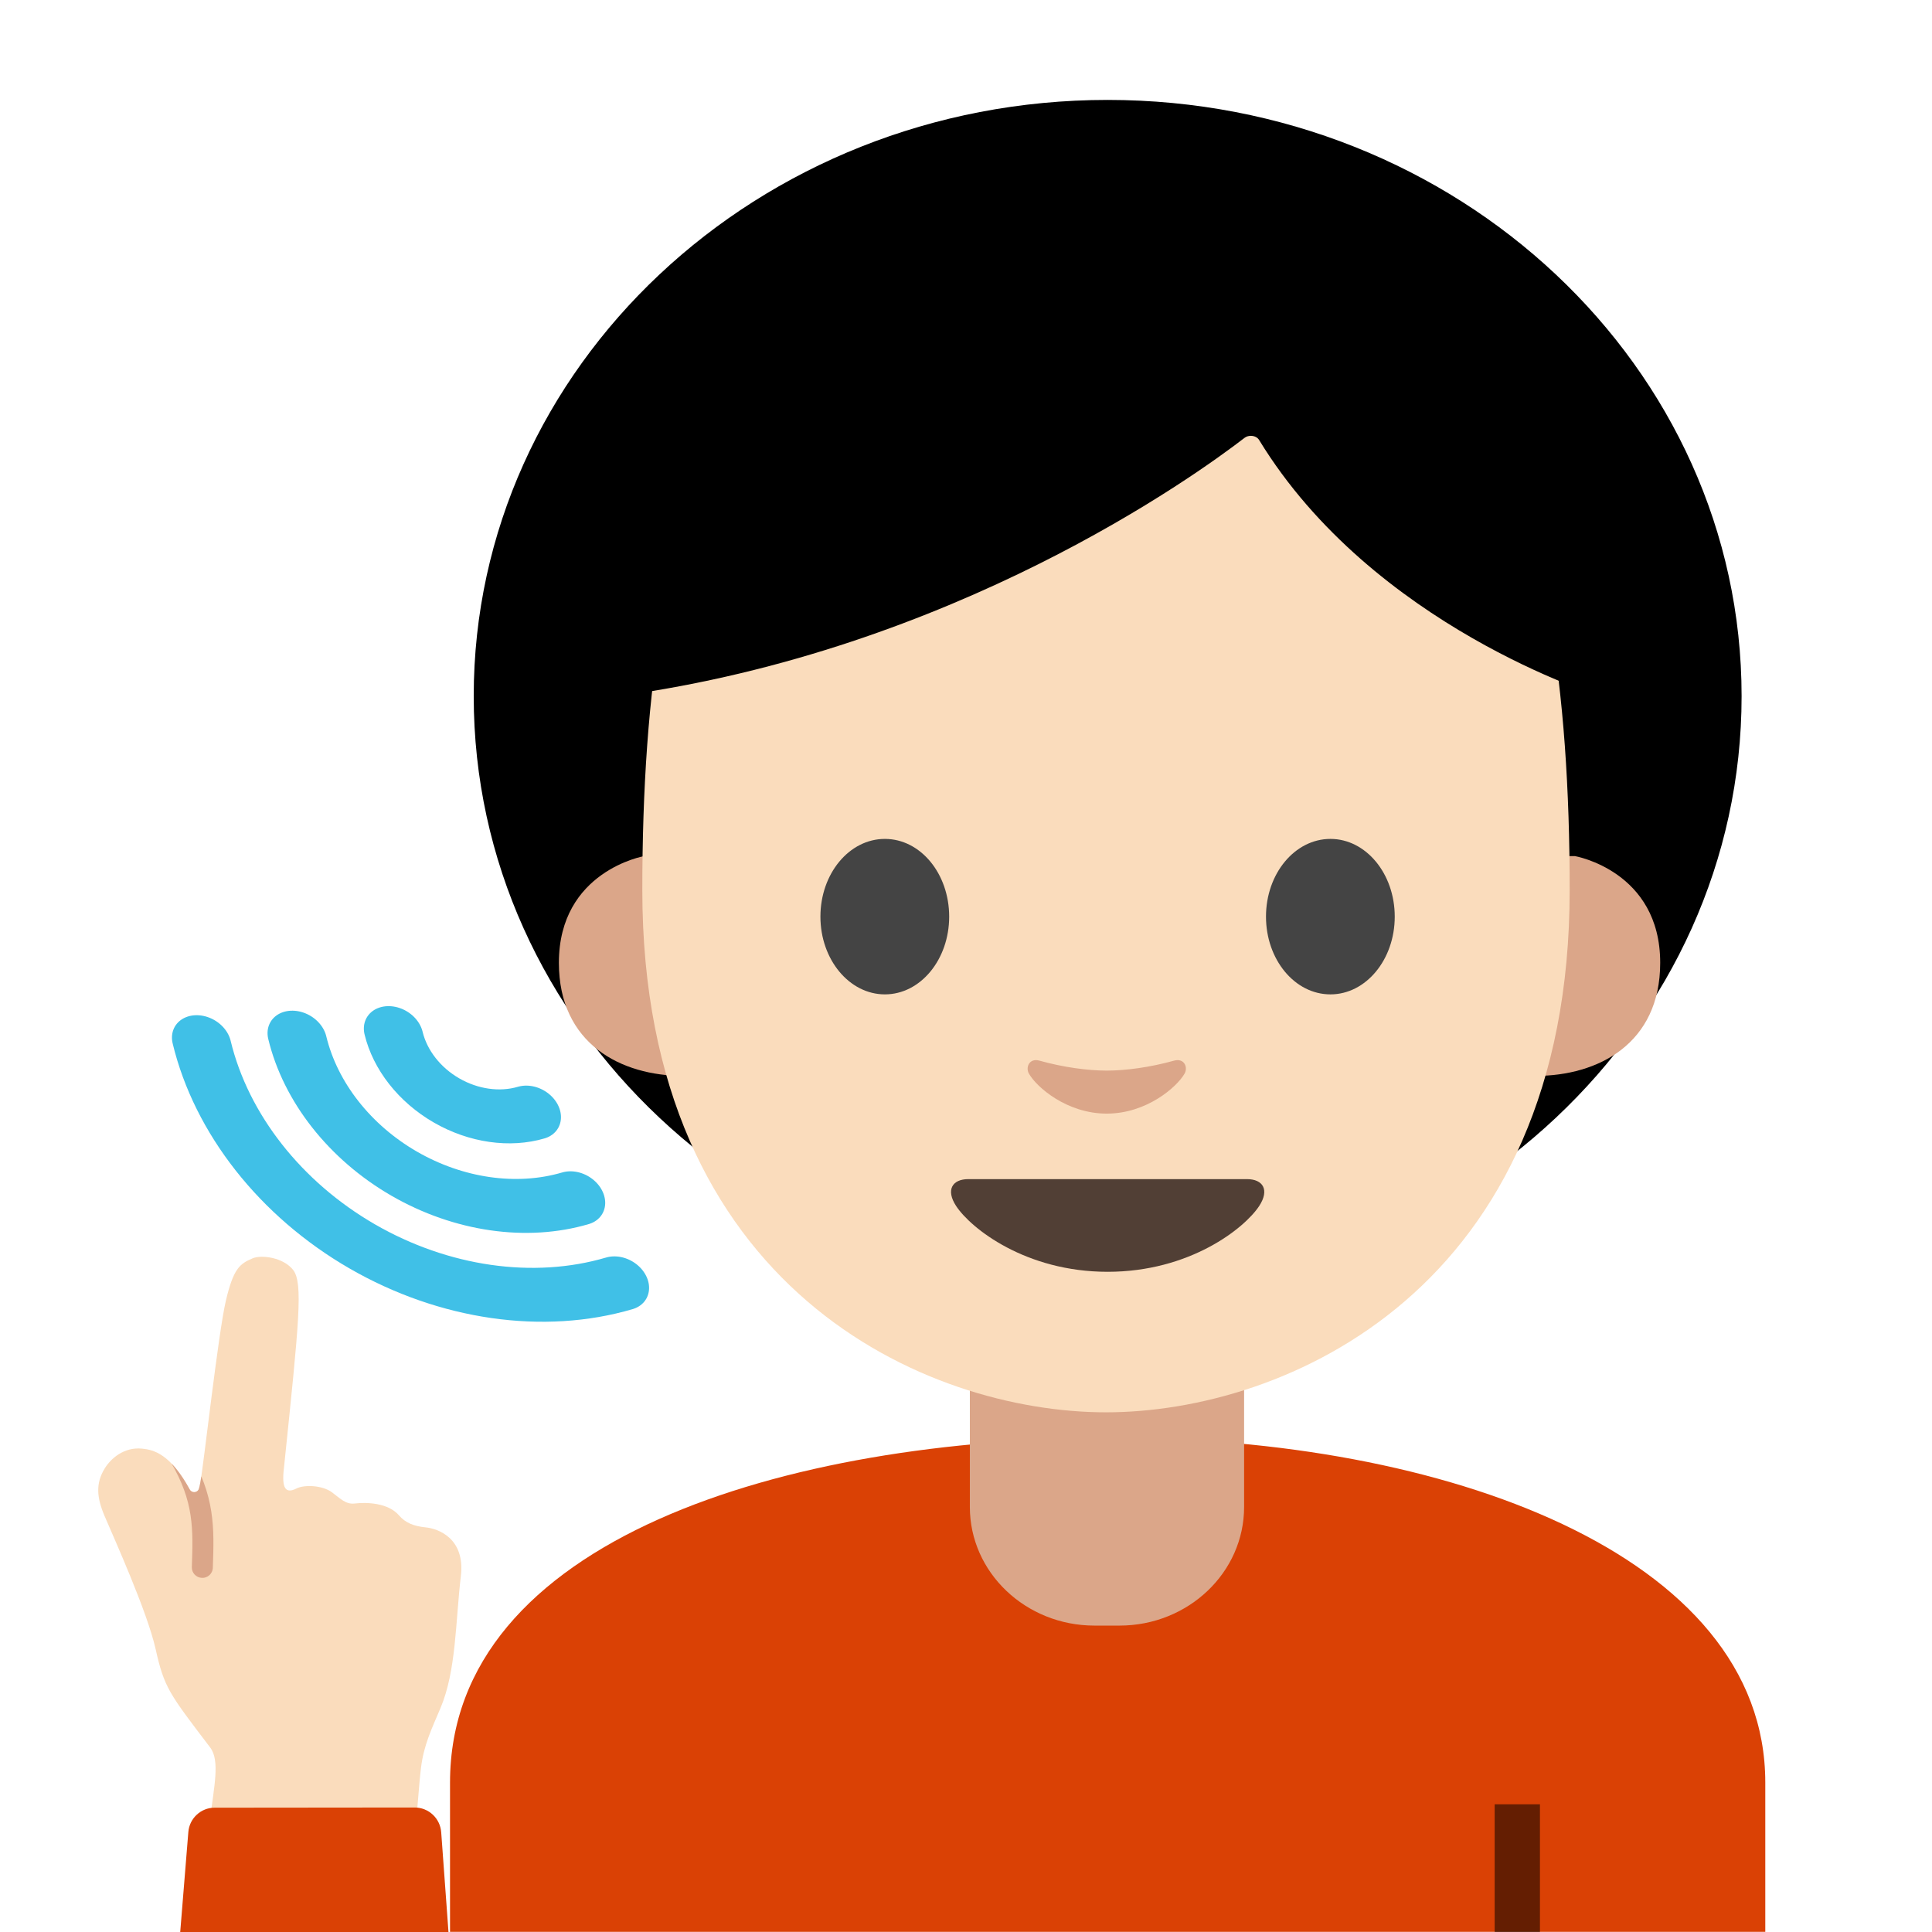
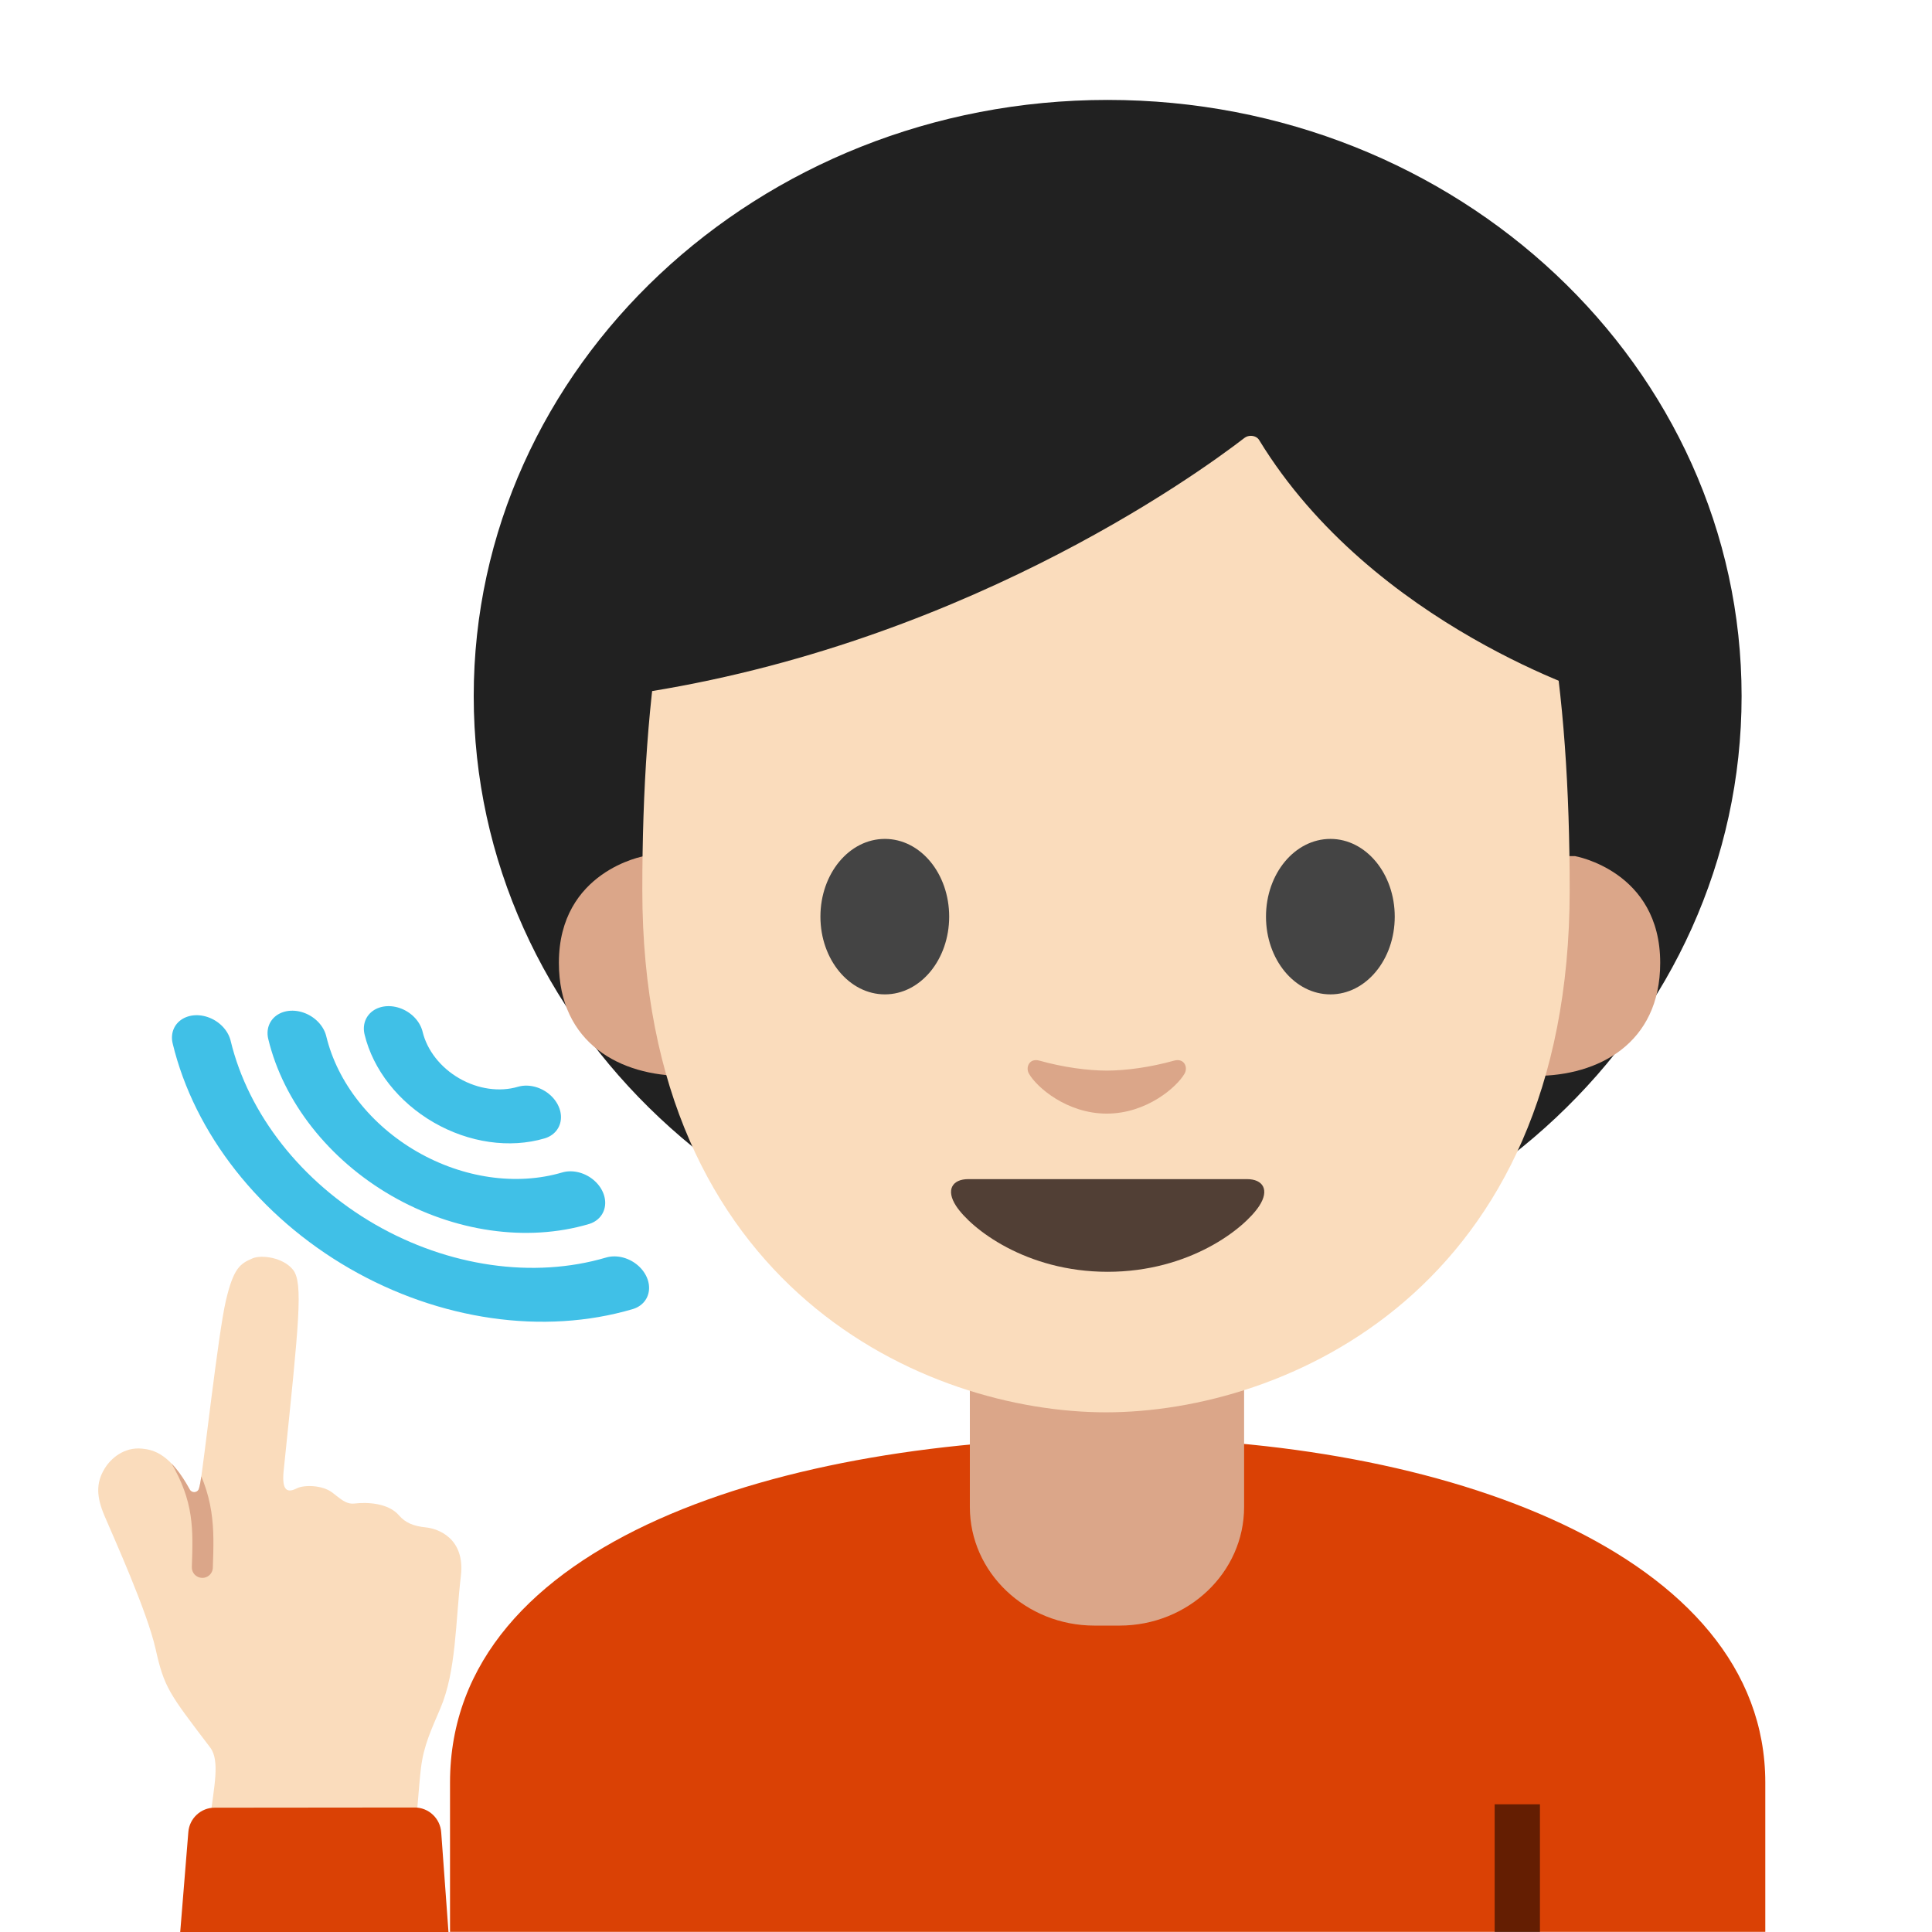
<svg xmlns="http://www.w3.org/2000/svg" width="100%" height="100%" viewBox="0 0 128 128" version="1.1" xml:space="preserve" style="fill-rule:evenodd;clip-rule:evenodd;stroke-linecap:round;stroke-linejoin:round;stroke-miterlimit:1.5;">
  <g transform="matrix(1,0,0,1,9.38529,0.22)">
-     <ellipse cx="64" cy="45.9" rx="42" ry="39.5" style="fill:212121;" />
+     <ellipse cx="64" cy="45.9" rx="42" ry="39.5" style="fill:#212121;" />
  </g>
  <g transform="matrix(1,0,0,1,9.38529,0.22)">
    <path d="M20.43,117.88L20.43,127.77L107.57,127.77L107.57,117.88C107.57,102.71 86.18,95.01 64.33,95.04C42.61,95.06 20.43,101.81 20.43,117.88Z" style="fill:rgb(218,65,5);fill-rule:nonzero;" />
  </g>
  <g transform="matrix(1,0,0,1,9.38529,0.22)">
    <path d="M63.95,90.03L54.87,90.03L54.87,99.62C54.87,103.96 58.57,107.48 63.13,107.48L64.78,107.48C69.34,107.48 73.04,103.96 73.04,99.62L73.04,90.03L63.95,90.03Z" style="fill:#dba689;fill-rule:nonzero;" />
  </g>
  <g transform="matrix(0.959311,0,0,0.959311,12.0664,7.34307)">
    <path d="M96.19,51.47C96.19,51.47 102.08,52.49 102.08,58.84C102.08,64.44 97.78,66.65 93.48,66.65L93.48,51.47L96.19,51.47ZM31.91,51.47C31.91,51.47 26.02,52.49 26.02,58.84C26.02,64.44 30.32,66.65 34.62,66.65L34.62,51.47L31.91,51.47Z" style="fill:#dba689;fill-rule:nonzero;" />
  </g>
  <g transform="matrix(1,0,0,1,9.38529,0.22)">
    <path d="M63.89,13.36C39.54,13.36 33.17,32.23 33.17,58.75C33.17,85.26 52.06,93.35 63.89,93.35C75.72,93.35 94.61,85.26 94.61,58.75C94.61,32.23 88.24,13.36 63.89,13.36Z" style="fill:#fadcbc;fill-rule:nonzero;" />
  </g>
  <g transform="matrix(1,0,0,1,9.38529,0.22)">
    <path d="M73.23,77.9L64,77.9L54.77,77.9C53.71,77.9 53.26,78.61 53.96,79.68C54.94,81.17 58.57,84.04 64,84.04C69.43,84.04 73.06,81.17 74.04,79.68C74.74,78.61 74.29,77.9 73.23,77.9Z" style="fill:rgb(81,63,53);fill-rule:nonzero;" />
  </g>
  <g transform="matrix(1,0,0,1,9.38529,0.22)">
    <path d="M53.5,60.51C53.5,63.35 51.6,65.66 49.24,65.66C46.89,65.66 44.97,63.36 44.97,60.51C44.97,57.66 46.88,55.36 49.24,55.36C51.6,55.36 53.5,57.66 53.5,60.51M74.49,60.51C74.49,63.35 76.39,65.66 78.76,65.66C81.11,65.66 83.02,63.36 83.02,60.51C83.02,57.66 81.11,55.36 78.76,55.36C76.4,55.36 74.49,57.66 74.49,60.51" style="fill:rgb(68,68,68);fill-rule:nonzero;" />
  </g>
  <g transform="matrix(1,0,0,1,9.38529,0.22)">
    <path d="M68.4,70.05C66.83,70.49 65.2,70.71 63.94,70.71C62.68,70.71 61.05,70.49 59.48,70.05C58.81,69.86 58.54,70.5 58.79,70.92C59.29,71.8 61.29,73.56 63.94,73.56C66.59,73.56 68.59,71.79 69.09,70.92C69.34,70.5 69.08,69.86 68.4,70.05Z" style="fill:#dba689;fill-rule:nonzero;" />
  </g>
  <g transform="matrix(1,0,0,0.801111,9.38529,1.60228)">
-     <path d="M73.07,34.21C69.84,37.32 53.78,51.79 31.65,55.56L31.65,25.9C31.65,25.9 41.2,6.95 64.12,6.95C87.04,6.95 96.6,26.38 96.6,26.38L96.6,55.57C96.6,55.57 81.58,49.81 74.04,34.4C73.942,34.183 73.725,34.043 73.488,34.043C73.332,34.043 73.183,34.103 73.07,34.21Z" style="fill:212121;fill-rule:nonzero;" />
+     <path d="M73.07,34.21C69.84,37.32 53.78,51.79 31.65,55.56L31.65,25.9C31.65,25.9 41.2,6.95 64.12,6.95C87.04,6.95 96.6,26.38 96.6,26.38L96.6,55.57C96.6,55.57 81.58,49.81 74.04,34.4C73.942,34.183 73.725,34.043 73.488,34.043C73.332,34.043 73.183,34.103 73.07,34.21Z" style="fill:#212121;fill-rule:nonzero;" />
  </g>
  <g transform="matrix(1,0,0,1,9.38529,0.22)">
    <rect x="89.64" y="119.32" width="3" height="8.46" style="fill-opacity:0.54;" />
  </g>
  <g transform="matrix(0.999181,-0.0404636,0.0404636,0.999181,-8.3422,4.1062)">
    <g transform="matrix(0.321461,0.0518056,-0.0518056,0.321461,5.38076,76.7004)">
      <path d="M54.92,102.44C45.3,92.51 44.21,91.5 41.51,83.86C38.92,76.52 30.38,62.41 27.98,58.23C25.96,54.71 25.36,51.89 26.86,48.63C27.84,46.49 30.22,43.79 33.94,43.72C36.37,43.67 39.78,44.14 44.56,50.83C45.09,51.57 46.25,51.3 46.39,50.41C46.44,50.08 46.49,49.69 46.52,49.21C46.77,45.7 46.52,18.63 47.27,11.86C48.02,5.09 49.21,4 51.63,2.61C53.39,1.6 57.85,1.69 60.11,3.95C62.49,6.33 62.58,14.38 63.06,44.18C63.06,48.44 64.04,49.4 66.11,48.02C67.58,47.04 71.23,46.74 73.34,47.94C75.21,49.01 76.43,50.08 78.2,49.66C80.64,49.07 84.98,48.71 87.45,50.98C88.9,52.31 90.64,52.81 93.15,52.76C95.66,52.71 101.41,53.99 101.42,61.75C101.43,71.11 102.8,80.98 100.49,88.95C99.19,93.44 98.01,96.82 98.01,101.54C98.01,105.43 98.32,109.4 98.32,113.91C98.32,120.26 97.41,124.15 90.14,125.15C82.87,126.15 67.33,126.4 61.82,125.15C56.31,123.9 56.64,120.12 56.64,116.9C56.64,110.26 57.27,104.86 54.92,102.44Z" style="fill:#fadcbc;fill-rule:nonzero;" />
      <clipPath id="_clip1">
        <path d="M54.92,102.44C45.3,92.51 44.21,91.5 41.51,83.86C38.92,76.52 30.38,62.41 27.98,58.23C25.96,54.71 25.36,51.89 26.86,48.63C27.84,46.49 30.22,43.79 33.94,43.72C36.37,43.67 39.78,44.14 44.56,50.83C45.09,51.57 46.25,51.3 46.39,50.41C46.44,50.08 46.49,49.69 46.52,49.21C46.77,45.7 46.52,18.63 47.27,11.86C48.02,5.09 49.21,4 51.63,2.61C53.39,1.6 57.85,1.69 60.11,3.95C62.49,6.33 62.58,14.38 63.06,44.18C63.06,48.44 64.04,49.4 66.11,48.02C67.58,47.04 71.23,46.74 73.34,47.94C75.21,49.01 76.43,50.08 78.2,49.66C80.64,49.07 84.98,48.71 87.45,50.98C88.9,52.31 90.64,52.81 93.15,52.76C95.66,52.71 101.41,53.99 101.42,61.75C101.43,71.11 103.05,80.14 100.74,88.11C99.44,92.6 98.01,96.82 98.01,101.54C98.01,105.43 98.32,109.4 98.32,113.91C98.32,120.26 97.41,124.15 90.14,125.15C82.87,126.15 67.33,126.4 61.82,125.15C56.31,123.9 56.64,120.87 56.64,117.64C56.64,111.01 57.27,104.86 54.92,102.44Z" />
      </clipPath>
      <g clip-path="url(#_clip1)">
        <path d="M51.12,66.27C51.12,66.21 51.12,66.15 51.11,66.09C50.43,57.98 49.88,51.57 43.4,43.11C42.689,42.181 41.34,42 40.41,42.71C39.47,43.43 39.3,44.76 40.01,45.7C45.73,53.17 46.2,58.74 46.85,66.44C46.95,67.61 47.98,68.48 49.15,68.38C50.253,68.303 51.119,67.375 51.12,66.27Z" style="fill:#dba689;fill-rule:nonzero;" />
      </g>
    </g>
    <g transform="matrix(0.872878,-0.0787952,0.0793794,0.879351,-0.525927,87.6578)">
      <clipPath id="_clip2">
        <rect x="0" y="0" width="128" height="128" />
      </clipPath>
      <g clip-path="url(#_clip2)">
        <path d="M44.63,136.16L37.5,134.3C24.38,130.87 16.93,134.04 13.04,105.32L8.92,72.68C8.65,70.46 8.75,68.21 9.22,66.03L15.73,35.94C15.944,34.928 16.914,34.243 17.94,34.38L32.94,36.32C33.99,36.46 34.75,37.38 34.68,38.44L33.02,67.02C32.92,69 33.1,71 33.57,72.93L38.99,95L44.63,136.16Z" style="fill:rgb(218,65,5);fill-rule:nonzero;" />
      </g>
    </g>
  </g>
  <g transform="matrix(0.866025,0.5,-0.5,0.866025,51.8808,-0.356334)">
    <g transform="matrix(0.72365,0,0,0.59443,2.73663,30.2541)">
      <path d="M12.875,71.048C14.625,73.288 17.309,74.596 20.151,74.596C22.994,74.596 25.678,73.288 27.428,71.048" style="fill:none;stroke:rgb(64,192,231);stroke-width:5.68;" />
    </g>
    <g transform="matrix(1.46248,0,0,1.20133,-12.1518,-9.41386)">
      <path d="M12.875,71.048C14.625,73.288 17.309,74.596 20.151,74.596C22.994,74.596 25.678,73.288 27.428,71.048" style="fill:none;stroke:rgb(64,192,231);stroke-width:2.81;" />
    </g>
    <g transform="matrix(2.19588,0,0,1.80377,-26.9309,-48.7907)">
      <path d="M12.875,71.048C14.625,73.288 17.309,74.596 20.151,74.596C22.994,74.596 25.678,73.288 27.428,71.048" style="fill:none;stroke:rgb(64,192,231);stroke-width:1.87;" />
    </g>
  </g>
</svg>
